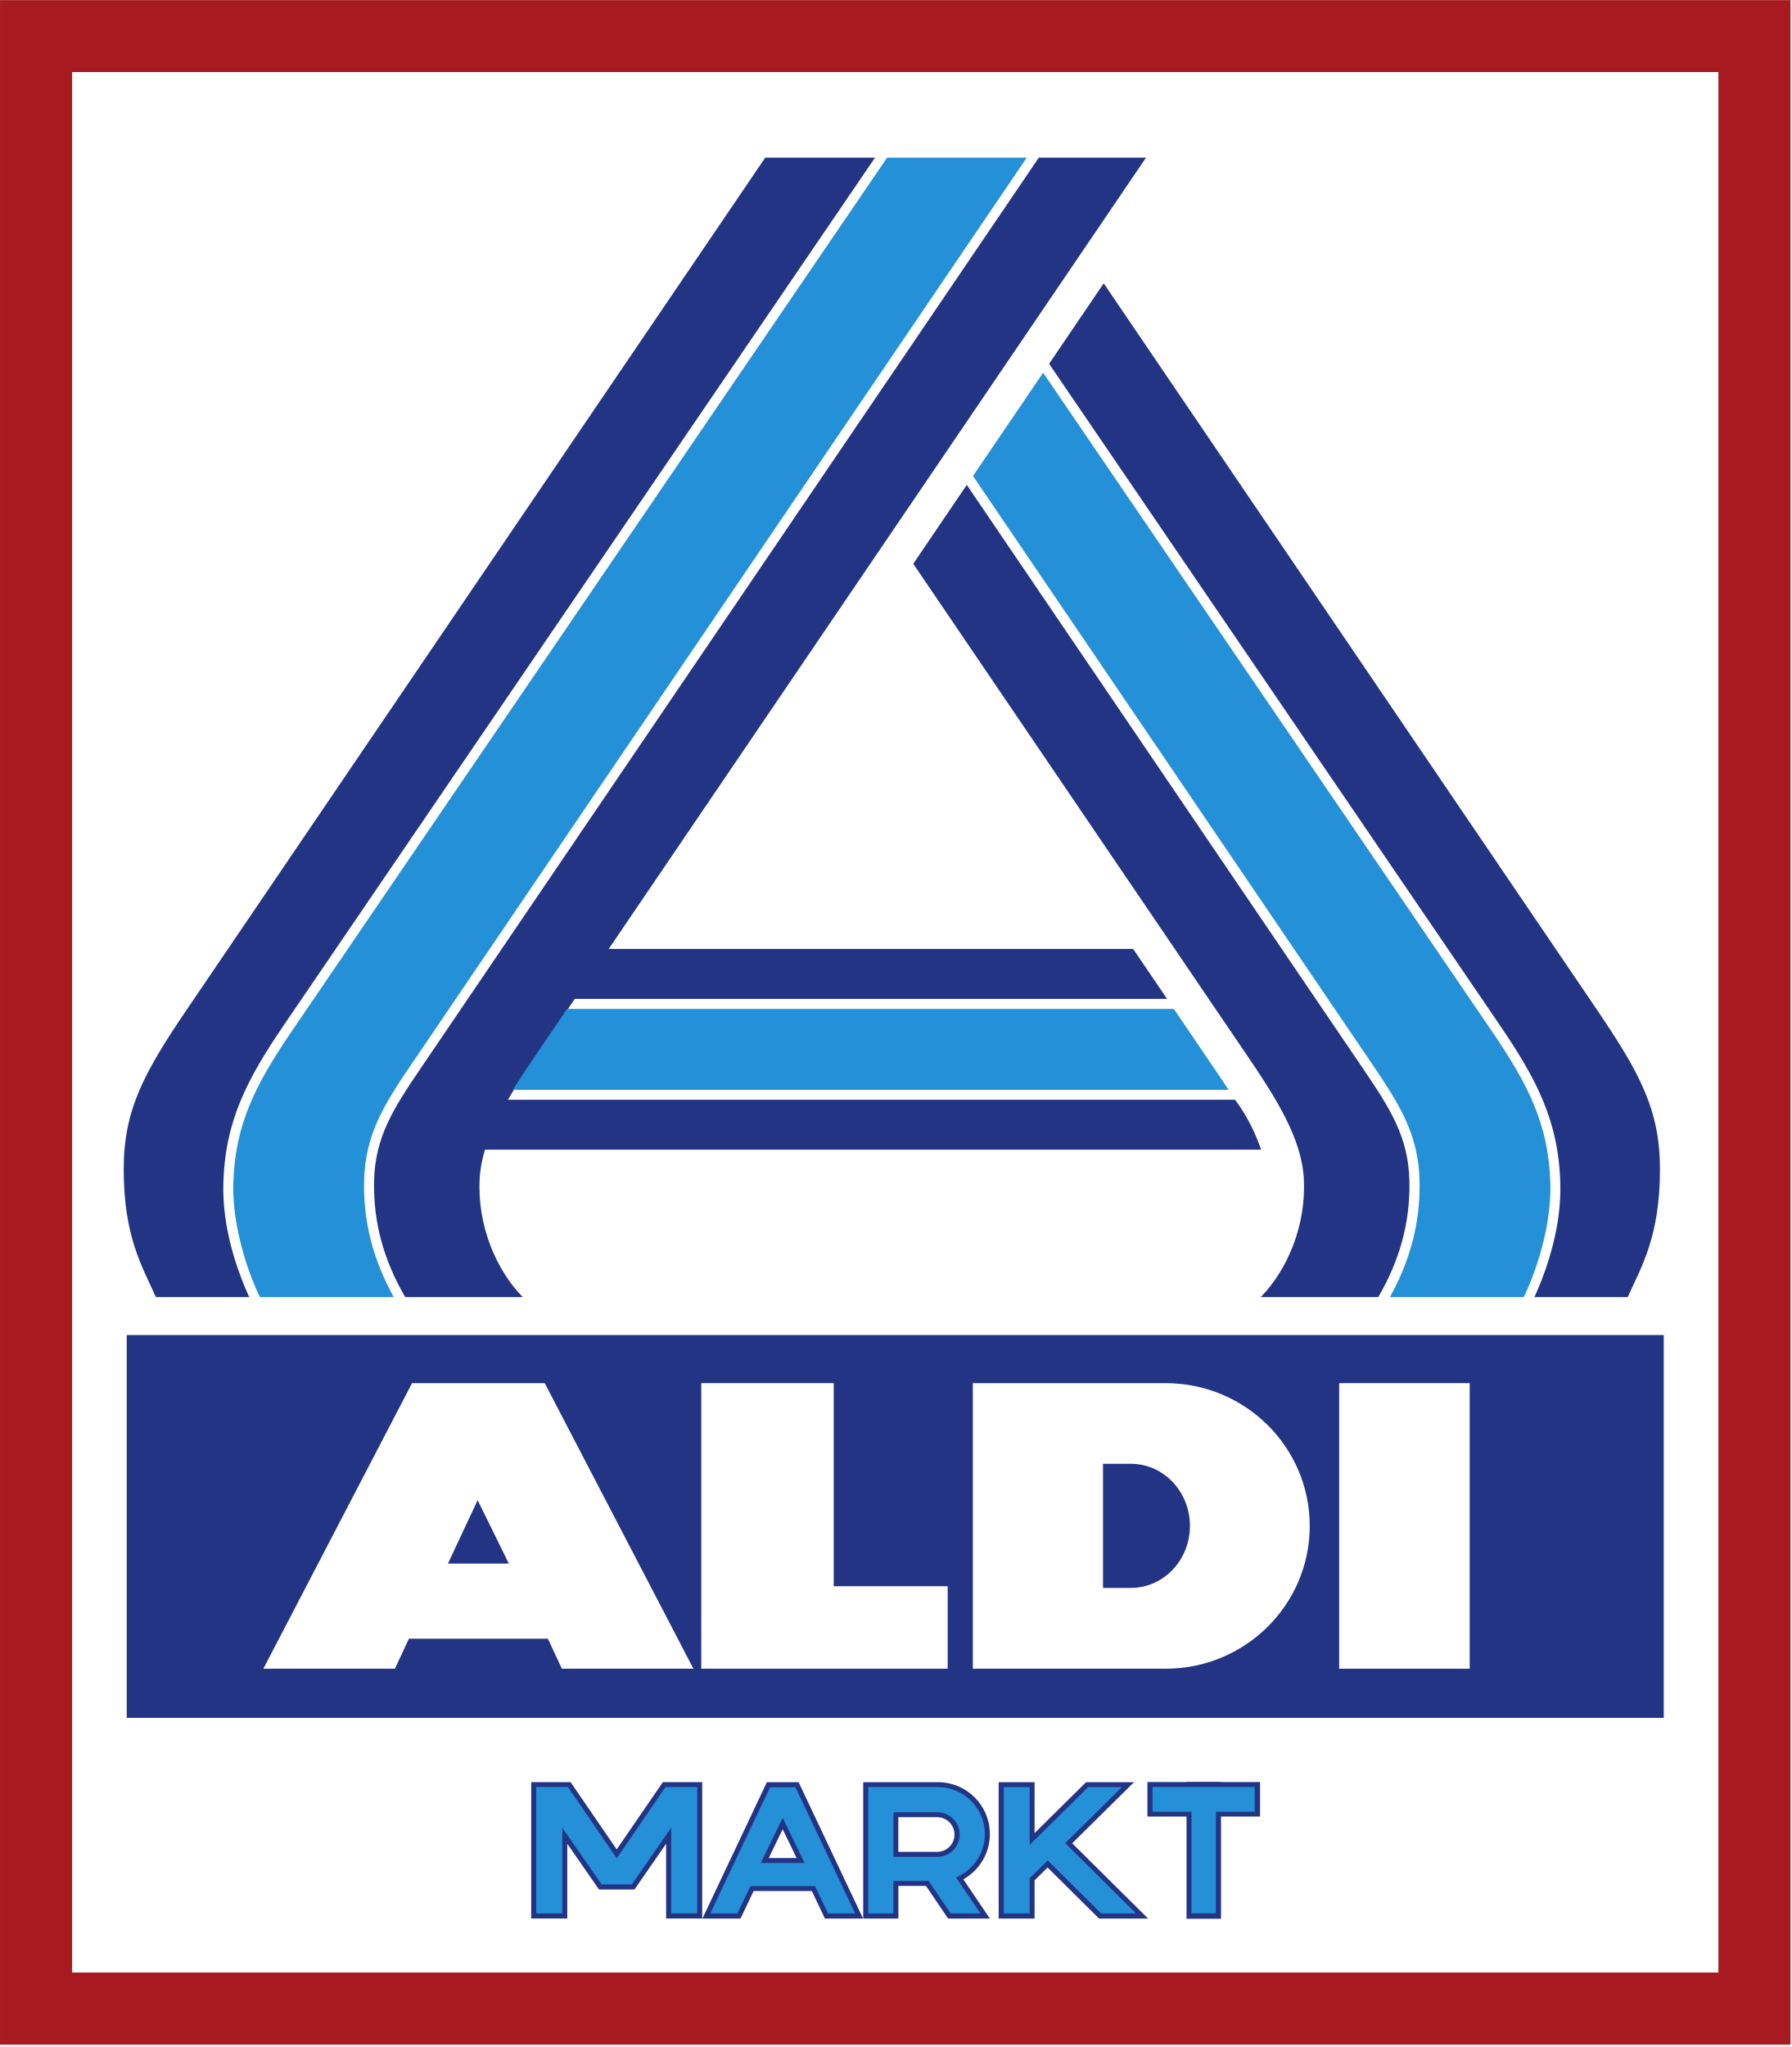
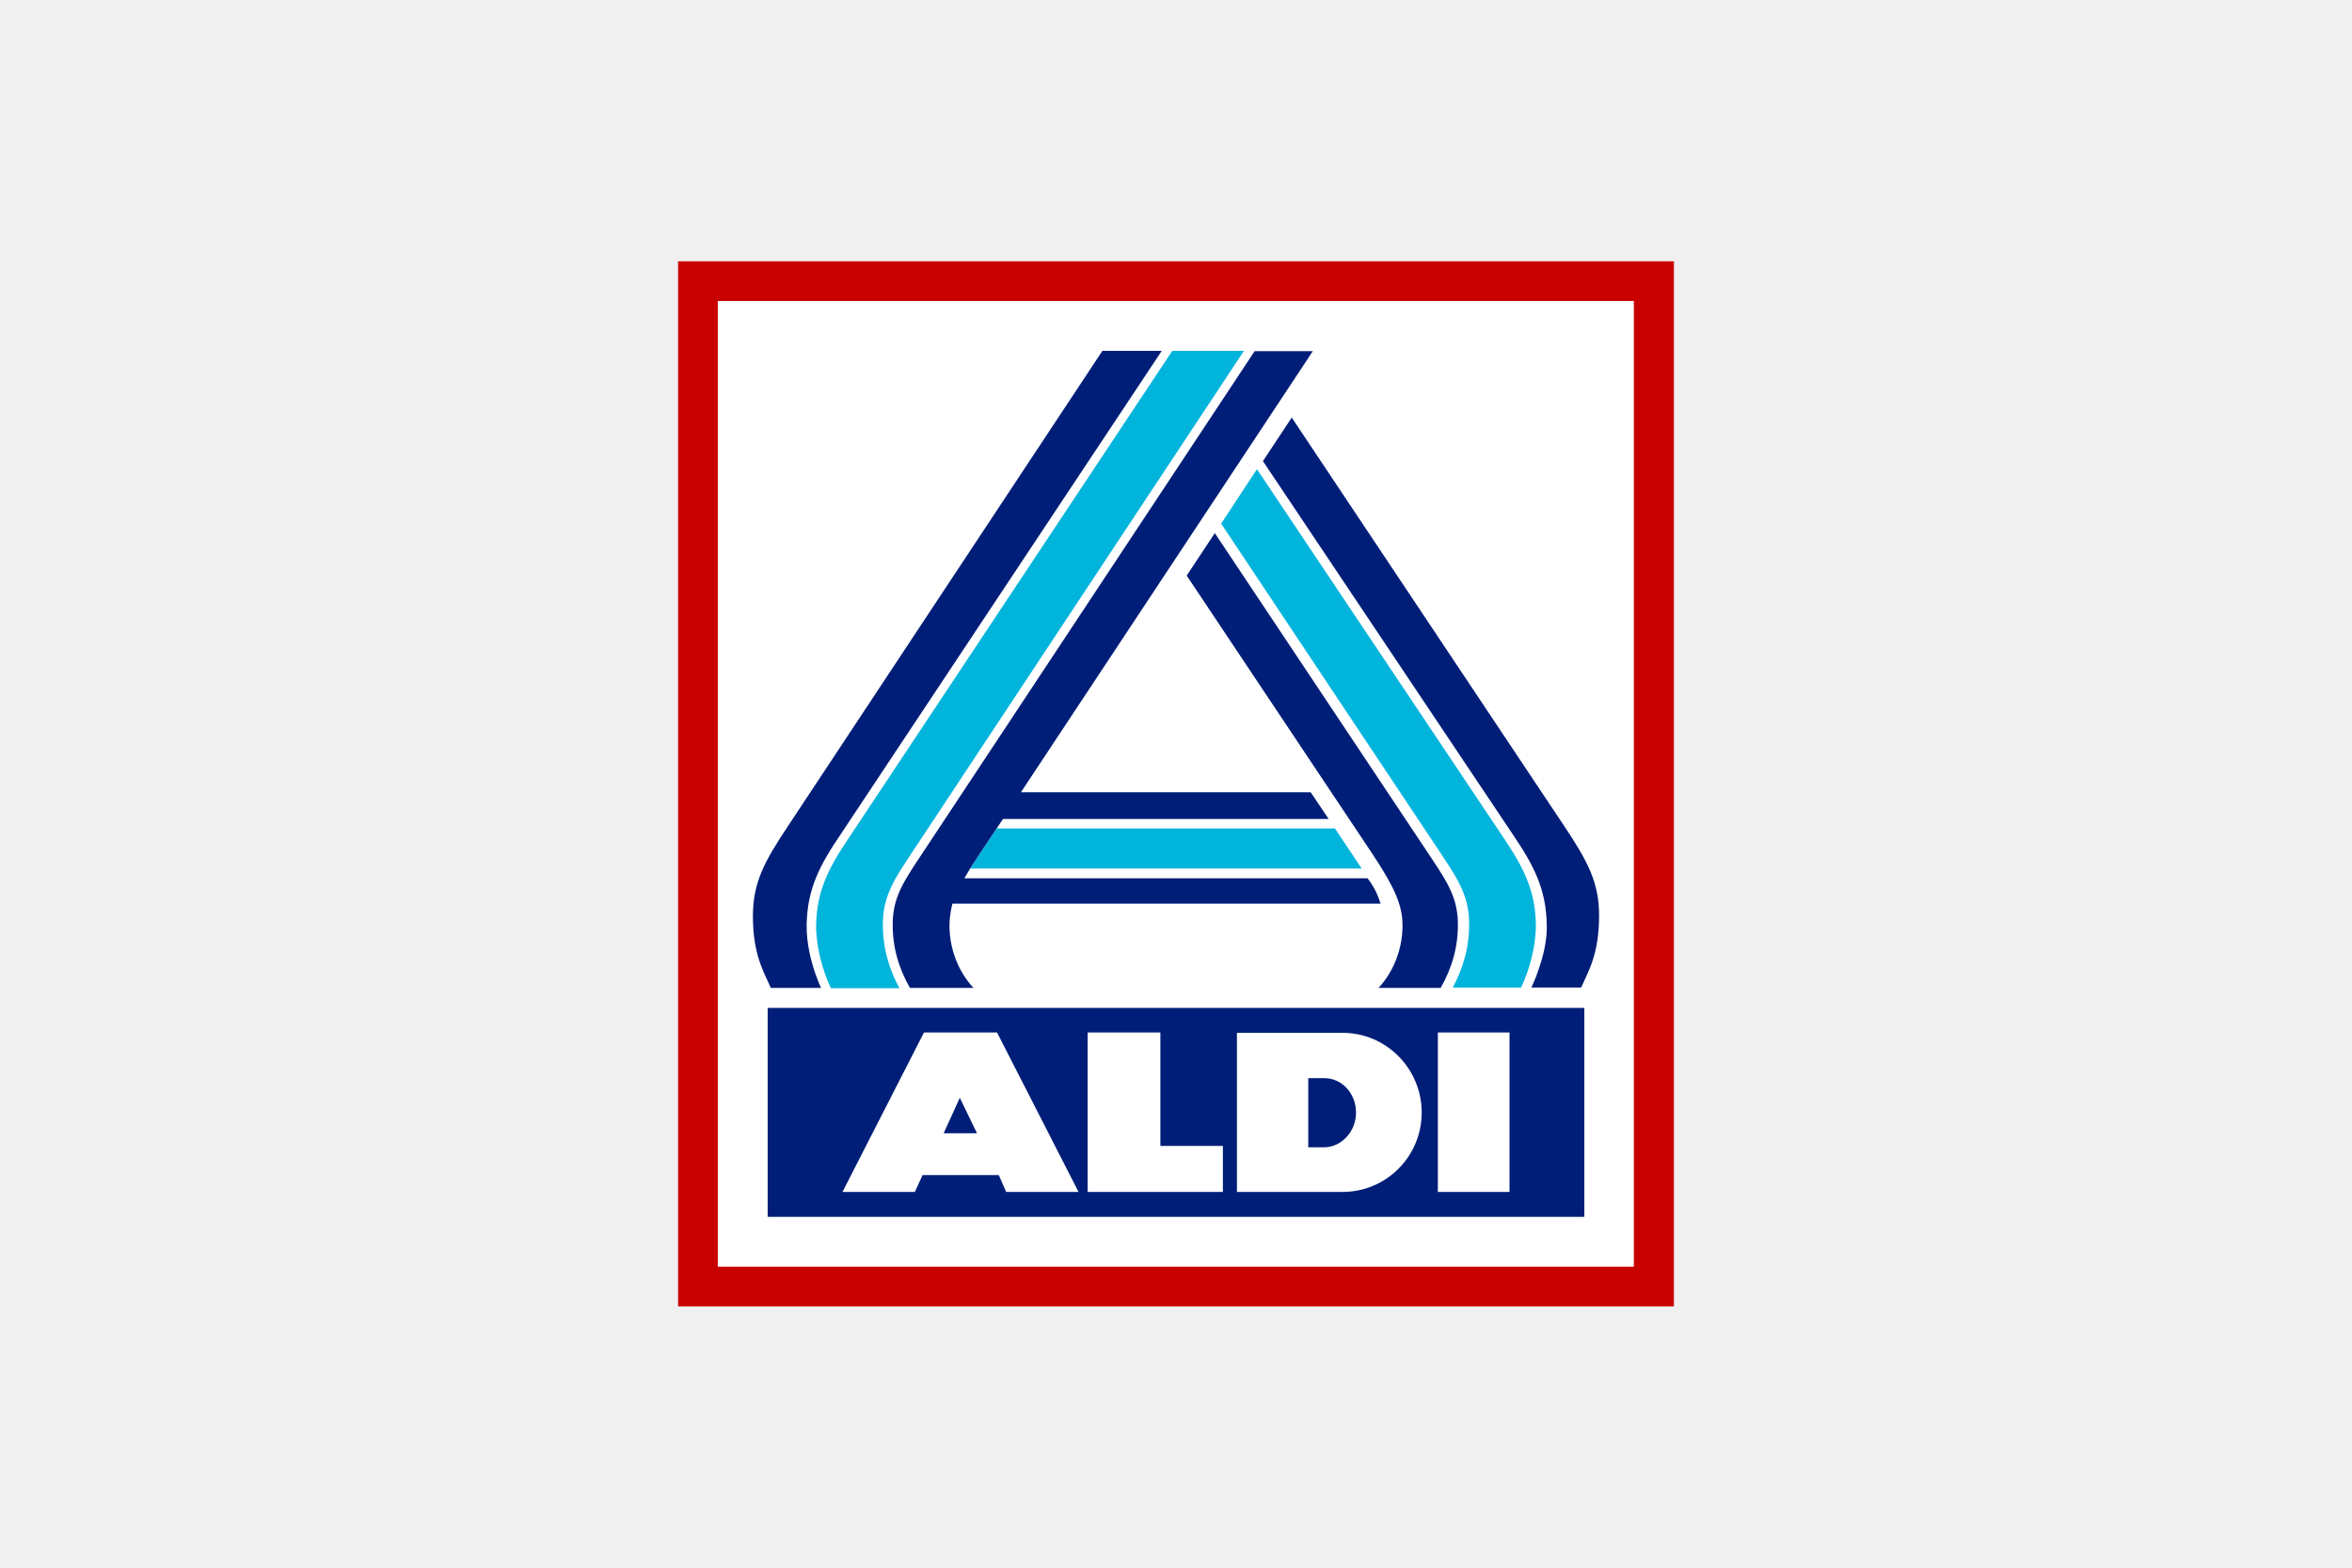
- <svg xmlns="http://www.w3.org/2000/svg" version="1.0">
-   <defs />
-   <g transform="translate(-507.0389,-445.5518)">
-     <rect stroke-linejoin="miter" stroke-dasharray="none" stroke-opacity="0.423" height="139" width="122.22" stroke="#ffffff" stroke-miterlimit="3" y="445.7" x="507.36" stroke-width="0.635" fill="#ffffff" />
-     <path fill-rule="nonzero" fill="#233485" d="M515.73,563.34h105.41v-26.25h-105.41v26.25z" />
-     <path fill-rule="nonzero" fill="#ffffff" d="M598.88,559.97h8.95v-19.58h-8.95v19.58z" />
-     <path fill-rule="nonzero" fill="#ffffff" d="m586.98,540.39c5.457,0,9.881,4.384,9.881,9.79s-4.424,9.789-9.881,9.789h-13.225v-19.579h13.225" />
-     <path fill-rule="nonzero" fill="#ffffff" d="m525.1,559.97,10.196-19.579,9.101,0,10.196,19.579-9.021,0-0.96-2.059-9.53,0-0.959,2.059-9.024,0" />
-     <path fill-rule="nonzero" fill="#ffffff" d="m555.13,540.39,9.086,0,0,13.924,7.814,0,0,5.655-16.9,0,0-19.579" />
-     <path fill-rule="nonzero" fill="#233485" d="m593.5,534.49c1.826-1.867,3.131-4.919,2.953-8.129-0.152-2.743-1.853-5.445-3.894-8.449l-22.889-33.704,3.671-5.409,27.159,40.001c1.883,2.774,3.138,4.719,3.196,7.755,0.056,2.874-0.691,5.45-2.135,7.934h-8.061" />
-     <path fill-rule="nonzero" fill="#233485" d="m612.27,534.49c0.164-0.361,0.34-0.775,0.516-1.229,0.661-1.721,1.319-4.067,1.259-6.525-0.105-4.311-1.633-7.202-4.174-10.93l-30.885-45.31,3.745-5.518,33.788,49.751c2.966,4.37,4.359,6.92,4.36,10.978,0,4.622-1.256,6.664-2.212,8.783h-6.396" />
-     <path fill-rule="nonzero" fill="#233485" d="m542.89,534.49-8.061,0c-1.445-2.484-2.192-5.06-2.136-7.934,0.059-3.036,1.316-4.981,3.197-7.755l42.39-62.44h7.354l-36.849,54.256h35.965l2.326,3.424h-40.618l-2.63,3.871c-0.71,1.048-1.38,2.06-1.958,3.047h49.872c0.911,1.218,1.421,2.396,1.786,3.42h-53.23c-0.199,0.662-0.328,1.323-0.361,1.981-0.18,3.21,1.124,6.261,2.951,8.129" />
-     <path fill-rule="nonzero" fill="#233485" d="m524.13,534.49-6.397,0c-0.955-2.119-2.211-4.16-2.211-8.783,0.002-4.058,1.391-6.607,4.359-10.978l39.639-58.369h7.529l-40.52,59.445c-2.54,3.728-4.069,6.619-4.173,10.93-0.06,2.458,0.594,4.804,1.259,6.525,0.175,0.454,0.351,0.868,0.516,1.229" />
-     <path fill-rule="nonzero" fill="#2490d7" d="m602.36,534.49c1.37-2.474,2.089-5.066,2.034-7.946-0.064-3.264-1.439-5.36-3.317-8.126l-27.31-40.229,4.809-7.082,30.732,45.086c2.516,3.69,3.955,6.447,4.056,10.561,0.059,2.401-0.695,5.38-1.826,7.736h-9.178" />
-     <path fill-rule="nonzero" fill="#2490d7" d="m545.93,514.73,41.611,0,3.062,4.51c0.244,0.357,0.475,0.703,0.695,1.038h-49.08c0.476-0.771,0.999-1.554,1.546-2.361l2.165-3.186" />
-     <path fill-rule="nonzero" fill="#2490d7" d="m534.04,534.49-9.176,0c-1.13-2.356-1.885-5.335-1.826-7.736,0.1-4.114,1.54-6.871,4.054-10.561l40.784-59.831h9.576l-42.126,62.056c-1.879,2.766-3.252,4.862-3.319,8.126-0.055,2.88,0.665,5.473,2.034,7.946" />
-     <path d="m584.6,545.92c2.235,0,4.044,1.906,4.044,4.256s-1.811,4.253-4.045,4.253h-1.916v-8.509h1.917" fill-rule="nonzero" fill="#233485" />
-     <path d="m537.76,552.76,4.173,0-2.138-4.346-2.035,4.346" fill-rule="nonzero" fill="#233485" />
-     <path d="m507.04,585.74,122.79,0,0-140.18-122.79,0,0,140.18zm4.946-4.938,112.9,0,0-130.31-112.9,0,0,130.31z" fill-rule="evenodd" fill="#a61a20" />
-     <path d="m548.12,575.11-2.178-3.138,0,5.125-2.473,0,0-9.35,2.701,0,3.161,4.612,3.165-4.612,2.701,0,0,9.35-2.476,0,0-5.125-2.172,3.138-2.43,0" fill-rule="nonzero" fill="#233485" />
-     <path d="m571.36,567.75c1.969,0,3.564,1.587,3.564,3.562,0,1.325-0.734,2.487-1.82,3.1l1.82,2.688h-2.866l-1.514-2.237h-1.895v2.237h-2.411v-9.35h5.122" fill-rule="nonzero" fill="#233485" />
-     <path d="m560.72,567.75-1.089,0-4.421,9.35,2.616,0,0.895-1.887,3.995,0,0.894,1.887,2.618,0-4.42-9.35-1.087,0" fill-rule="nonzero" fill="#233485" />
-     <path d="m580.57,571.94,5.207,5.162-3.366,0-3.529-3.5-0.891,0.875,0,2.625-2.464,0,0-9.35,2.464,0,0,3.487,3.527-3.487,3.29,0-4.239,4.188" fill-rule="nonzero" fill="#233485" />
-     <path d="m545.6,570.87,0,5.875-1.786,0,0-8.662,2.175,0,3.345,4.888,3.342-4.888,2.175,0,0,8.662-1.782,0,0-5.875-2.701,3.888-2.069,0-2.699-3.888" fill-rule="nonzero" fill="#2490d7" />
-     <path d="m561.59,568.1,4.094,8.65-1.855,0-0.894-1.875-4.433,0-0.894,1.875-1.856,0,4.095-8.65,1.742,0" fill-rule="nonzero" fill="#2490d7" />
-     <path d="m574.58,571.31c0,1.2-0.662,2.25-1.645,2.8l-0.326,0.175,1.666,2.462h-2.036l-1.511-2.225h-2.425v2.225h-1.721v-8.662h4.779c1.778,0,3.22,1.45,3.22,3.225" fill-rule="nonzero" fill="#2490d7" />
-     <path d="m584.95,576.75-2.389,0-3.67-3.638-1.236,1.225,0,2.413-1.774,0,0-8.662,1.774,0,0,3.962,4.014-3.962,2.31,0-3.889,3.837,4.86,4.825" fill-rule="nonzero" fill="#2490d7" />
-     <path d="m562.22,573.29-1.504-3.1-1.505,3.1,3.009,0" fill-rule="nonzero" fill="#233485" />
-     <path d="m568.31,569.81,0,3.062,3.007,0c0.849,0,1.534-0.688,1.534-1.538,0-0.838-0.685-1.525-1.534-1.525h-3.007" fill-rule="nonzero" fill="#233485" />
-     <path d="m559.76,572.95,0.955-1.975,0.956,1.975-1.911,0" fill-rule="nonzero" fill="#ffffff" />
-     <path d="m571.31,570.15c0.656,0,1.188,0.537,1.188,1.188,0,0.662-0.531,1.188-1.188,1.188h-2.665v-2.375h2.665" fill-rule="nonzero" fill="#ffffff" />
-     <rect height="9.375" width="2.366" stroke-miterlimit="3" y="567.74" x="588.41" stroke-width="0" fill="#233485" />
-     <rect height="2.366" width="7.723" stroke-miterlimit="3" y="567.74" x="585.73" stroke-width="0" fill="#233485" />
-     <rect height="1.696" width="7.009" stroke-miterlimit="3" y="568.08" x="586.08" stroke-width="0" fill="#2490d7" />
-     <rect height="7.12" width="1.674" stroke-miterlimit="3" y="569.62" x="588.75" stroke-width="0" fill="#2490d7" />
-   </g>
+ <svg xmlns="http://www.w3.org/2000/svg" height="800" width="1200" viewBox="-42.525 -74.4 368.55 446.4">
+   <path d="M272.1 286.3H11.3v-275h260.8z" fill="#fff" />
+   <path d="M283.5 297.6V0H0v297.6zm-11.4-11.3H11.3v-275h260.8z" fill="#c80000" />
+   <path fill="#001e78" d="M25.5 272.1v-59.5H258v59.5z" />
+   <path d="M236.7 265v-45.4h-20.4V265zm-25-22.6c0-12.5-10.1-22.7-22.5-22.7h-30.1V265h30.1c12.4 0 22.5-10.1 22.5-22.6zm-18.7 0c0 5.4-4.1 9.9-9.2 9.9h-4.4v-19.7h4.4c5.1-.1 9.2 4.3 9.2 9.8zM116.6 265h38.5v-13.1h-17.8v-32.3h-20.7zm-23.2 0H114l-23.2-45.4H70L46.8 265h20.6l2.2-4.8h21.7zm-8.3-16.7h-9.5l4.6-10.1z" fill="#fff" />
+   <path d="M220.5 206.9c3.1-5.8 4.8-11.8 4.7-18.6-.1-7.6-3.3-12.5-7.6-19l-63-94.6 10.2-15.5L234.9 164c5.8 8.6 9.1 15.1 9.3 24.7.1 5.6-1.6 12.6-4.2 18.1h-19.5z" fill="#00b4dc" />
+   <path d="M242.9 206.9c.5-1.1.8-1.8 1.2-2.8 1.5-4 3.4-9.5 3.2-15.3-.2-10.1-3.7-16.8-9.6-25.5L166.5 56.9l8.2-12.4 77.5 116.2c6.8 10.2 10 16.2 10 25.6 0 10.8-2.9 15.6-5.1 20.5h-14.2zm-43.5 0c4.2-4.4 7.2-11.5 6.8-19-.3-6.4-4.3-12.7-8.9-19.7l-52.5-78.7 8-12.1 61.9 92.9c4.3 6.5 7.2 11 7.3 18.1.1 6.7-1.6 12.7-4.9 18.5zM120.8 25.5L31.3 160.8c-6.8 10.2-10 16.2-10 25.6 0 10.8 2.9 15.6 5.1 20.5h14.3c-.4-.8-.8-1.8-1.2-2.9-1.5-4-3-9.5-2.9-15.2.2-10.1 3.7-16.8 9.6-25.5l91.5-137.8z" fill="#001e78" />
+   <path d="M140.7 25.5L48.6 164.2c-5.8 8.6-9.1 15.1-9.3 24.7-.1 5.6 1.6 12.6 4.2 18.1H63c-3.1-5.8-4.8-11.8-4.7-18.6.1-7.6 3.3-12.5 7.6-19l95.2-143.9zM83.2 172.9h111.4l-7.6-11.4H90.7l-4.5 6.7c-1 1.5-2.1 3.2-3 4.7z" fill="#00b4dc" />
+   <path d="M164.2 25.5L68.4 170.3c-4.3 6.5-7.2 11-7.3 18.1-.1 6.7 1.6 12.7 4.9 18.5h18.1c-4.2-4.4-7.2-11.5-6.8-19 .1-1.5.4-3.5.8-5H200c-.8-2.4-1.6-4.4-3.7-7.2H81.5c1.3-2.3 3.1-5.1 4.7-7.5l6.3-9.4h92.7l-5.1-7.6H97.6l83.1-125.6h-16.5z" fill="#001e78" />
</svg>
